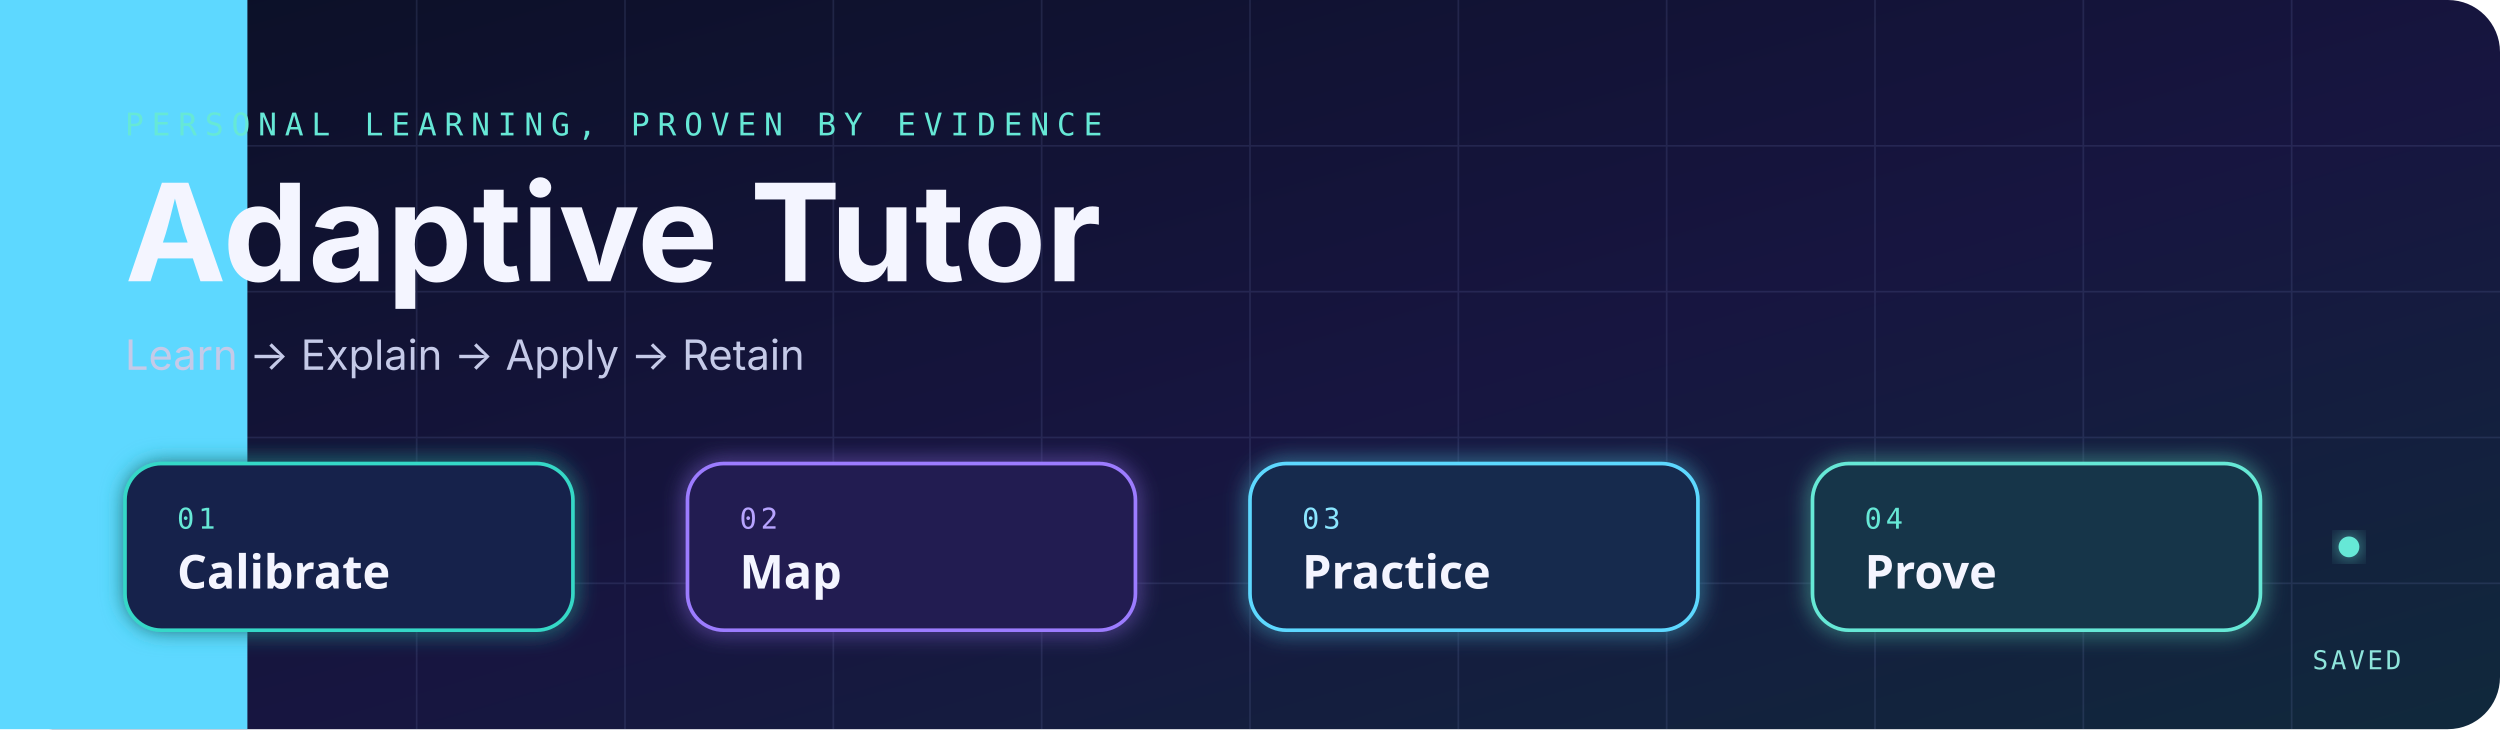
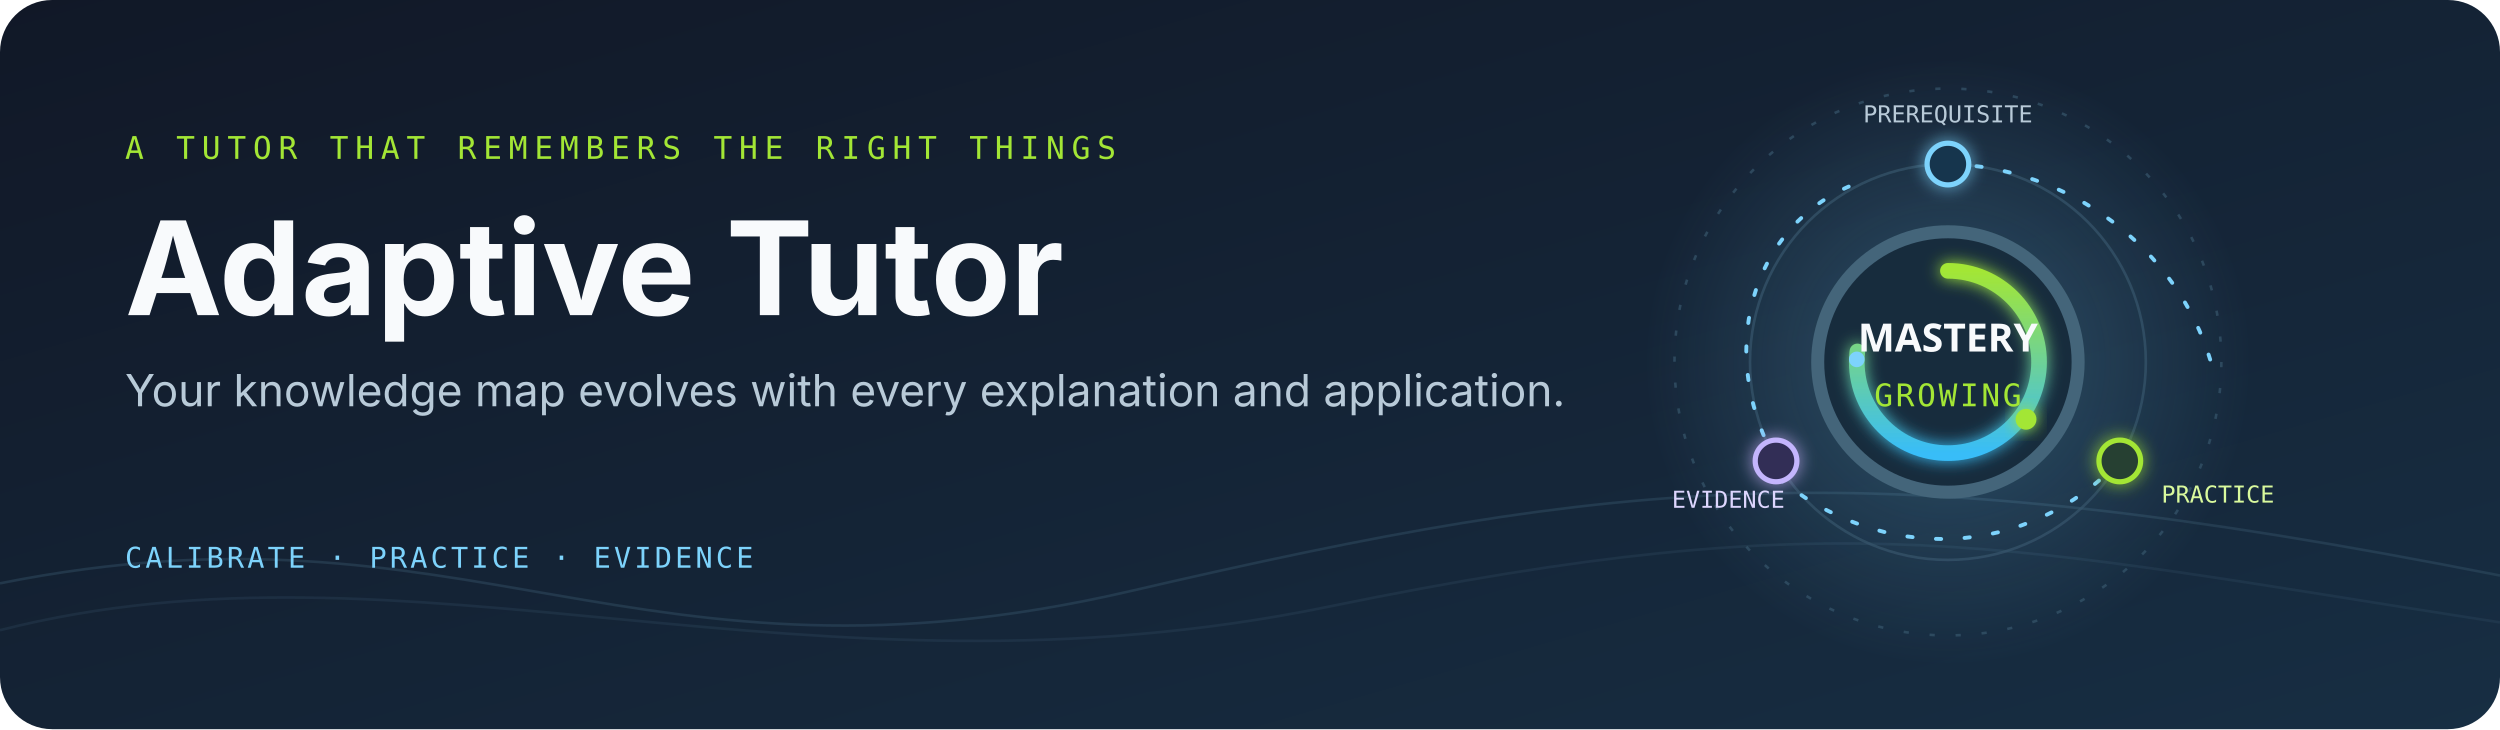
<svg xmlns="http://www.w3.org/2000/svg" viewBox="0 0 960 280" role="img" aria-labelledby="title description">
  <defs>
-     <linearGradient id="background" x1="0" y1="0" x2="1" y2="1">
-       <stop offset="0%" stop-color="#0b1026" />
-       <stop offset="55%" stop-color="#171540" />
-       <stop offset="100%" stop-color="#10293c" />
+     <linearGradient id="sky" x1="0" y1="0" x2="1" y2="1">
+       <stop offset="0%" stop-color="#111827" />
+       <stop offset="100%" stop-color="#172e43" />
    </linearGradient>
-     <linearGradient id="trail" x1="0" y1="0" x2="1" y2="0">
-       <stop offset="0%" stop-color="#36d8c7" />
-       <stop offset="50%" stop-color="#9c7cff" />
-       <stop offset="100%" stop-color="#5dd8ff" />
+     <radialGradient id="halo">
+       <stop offset="0%" stop-color="#7dd3fc" stop-opacity=".25" />
+       <stop offset="100%" stop-color="#7dd3fc" stop-opacity="0" />
+     </radialGradient>
+     <linearGradient id="progress" x1="0" y1="0" x2="1" y2="0">
+       <stop offset="0%" stop-color="#38bdf8" />
+       <stop offset="100%" stop-color="#a3e635" />
    </linearGradient>
-     <filter id="glow" x="-30%" y="-30%" width="160%" height="160%">
-       <feGaussianBlur stdDeviation="4" result="blur" />
+     <filter id="soft-glow" x="-50%" y="-50%" width="200%" height="200%">
+       <feGaussianBlur stdDeviation="3" result="blur" />
      <feMerge>
        <feMergeNode in="blur" />
        <feMergeNode in="SourceGraphic" />
      </feMerge>
    </filter>
    <style>
-       .grid { stroke: #8a9ad9; stroke-width: .65; opacity: .14; }
-       .trail { stroke-dasharray: 7 11; animation: flow 2.8s linear infinite; }
-       .scanner { animation: sweep 5.4s ease-in-out infinite; }
-       .node { transform-box: fill-box; transform-origin: center; }
-       .node-one { animation: breathe 4.8s ease-in-out 0s infinite; }
-       .node-two { animation: breathe 4.8s ease-in-out 1.2s infinite; }
-       .node-three { animation: breathe 4.8s ease-in-out 2.4s infinite; }
-       .node-four { animation: breathe 4.8s ease-in-out 3.6s infinite; }
-       .spark { animation: blink 1.9s ease-in-out infinite; }
-       @keyframes flow { to { stroke-dashoffset: -72; } }
-       @keyframes breathe { 0%, 100% { opacity: .72; } 25%, 45% { opacity: 1; } }
-       @keyframes blink { 0%, 100% { opacity: .45; r: 4; } 50% { opacity: 1; r: 7; } }
-       @keyframes sweep { 0%, 100% { transform: translateX(-100px); opacity: 0; } 14% { opacity: .16; } 55% { transform: translateX(1020px); opacity: .08; } 72% { opacity: 0; } }
+       .signal { stroke: #7dd3fc; stroke-width: 1.5; stroke-linecap: round; stroke-dasharray: 2 9; animation: signal 3.8s linear infinite; }
+       .orbit { transform-box: fill-box; transform-origin: center; animation: orbit 18s linear infinite; }
+       .orbit-reverse { transform-box: fill-box; transform-origin: center; animation: orbit-reverse 25s linear infinite; }
+       .core-ring { stroke-dasharray: 169 220; animation: progress 4.5s ease-in-out infinite alternate; }
+       .learned { animation: learned 3.4s ease-in-out infinite; }
+       .new-node { animation: emerge 5s ease-in-out infinite; }
+       @keyframes orbit { to { transform: rotate(360deg); } }
+       @keyframes orbit-reverse { to { transform: rotate(-360deg); } }
+       @keyframes signal { to { stroke-dashoffset: -88; } }
+       @keyframes progress { from { stroke-dasharray: 110 220; } to { stroke-dasharray: 180 220; } }
+       @keyframes learned { 0%, 100% { opacity: .7; } 50% { opacity: 1; } }
+       @keyframes emerge { 0%, 24%, 100% { opacity: .22; } 42%, 72% { opacity: 1; } }
    </style>
  </defs>
-   <rect width="960" height="280" rx="20" fill="url(#background)" />
-   <g class="grid">
-     <path d="M0 56H960M0 112H960M0 168H960M0 224H960" />
-     <path d="M80 0V280M160 0V280M240 0V280M320 0V280M400 0V280M480 0V280M560 0V280M640 0V280M720 0V280M800 0V280M880 0V280" />
+   <rect width="960" height="280" rx="20" fill="url(#sky)" />
+   <path d="M0 224 C180 188 244 271 434 227 S716 173 960 221" fill="none" stroke="#36556b" stroke-width="1" opacity=".42" />
+   <path d="M0 242 C157 202 310 274 510 233 S766 209 960 239" fill="none" stroke="#36556b" stroke-width="1" opacity=".25" />
+   <text x="48" y="61" fill="#a3e635" font-family="ui-monospace, SFMono-Regular, Menlo, monospace" font-size="12" letter-spacing="2.6">A TUTOR THAT REMEMBERS THE RIGHT THINGS</text>
+   <text x="48" y="121" fill="#f8fafc" font-family="ui-sans-serif, system-ui, -apple-system, &quot;Segoe UI&quot;, sans-serif" font-size="50" font-weight="700">Adaptive Tutor</text>
+   <text x="48" y="156" fill="#b8cad8" font-family="ui-sans-serif, system-ui, -apple-system, &quot;Segoe UI&quot;, sans-serif" font-size="17">Your knowledge map evolves with every explanation and application.</text>
+   <text x="48" y="218" fill="#7dd3fc" font-family="ui-monospace, monospace" font-size="11" letter-spacing="1.2">CALIBRATE  ·  PRACTICE  ·  EVIDENCE</text>
+   <g transform="translate(748 139)">
+     <circle r="116" fill="url(#halo)" />
+     <circle r="76" fill="none" stroke="#36556b" stroke-width="1" opacity=".72" />
+     <circle r="105" fill="none" stroke="#36556b" stroke-width="1" stroke-dasharray="2 8" opacity=".7" />
+     <g class="orbit">
+       <path class="signal" d="M0 -76 C46 -75 88 -44 101 0" fill="none" />
+       <circle cx="0" cy="-76" r="8" fill="#18364d" stroke="#7dd3fc" stroke-width="2" filter="url(#soft-glow)" />
+       <text x="0" y="-92" text-anchor="middle" fill="#b8cad8" font-family="ui-monospace, monospace" font-size="9">PREREQUISITE</text>
+     </g>
+     <g class="orbit-reverse">
+       <path class="signal" d="M66 38 C31 75 -25 79 -67 43" fill="none" />
+       <circle cx="66" cy="38" r="8" fill="#283f32" stroke="#a3e635" stroke-width="2" filter="url(#soft-glow)" />
+       <text x="82" y="54" fill="#d9f99d" font-family="ui-monospace, monospace" font-size="9">PRACTICE</text>
+     </g>
+     <g class="orbit">
+       <path class="signal" d="M-66 38 C-91 -7 -73 -57 -31 -70" fill="none" />
+       <circle cx="-66" cy="38" r="8" fill="#322e57" stroke="#c4b5fd" stroke-width="2" filter="url(#soft-glow)" />
+       <text x="-106" y="56" fill="#ddd6fe" font-family="ui-monospace, monospace" font-size="9">EVIDENCE</text>
+     </g>
+     <circle r="50" fill="#172c3d" stroke="#44657a" stroke-width="5" />
+     <circle class="core-ring" r="35" fill="none" stroke="url(#progress)" stroke-width="6" stroke-linecap="round" transform="rotate(-90)" filter="url(#soft-glow)" />
+     <text y="-4" text-anchor="middle" fill="#f8fafc" font-family="ui-sans-serif, system-ui, sans-serif" font-size="15" font-weight="700">MASTERY</text>
+     <text y="17" text-anchor="middle" fill="#a3e635" font-family="ui-monospace, monospace" font-size="12" letter-spacing="1">GROWING</text>
+     <circle class="learned" cx="-35" cy="-1" r="3" fill="#7dd3fc" />
+     <circle class="new-node" cx="30" cy="22" r="4" fill="#a3e635" filter="url(#soft-glow)" />
  </g>
-   <rect class="scanner" x="0" y="0" width="95" height="280" fill="#5dd8ff" />
-   <text x="48" y="52" fill="#66e8d6" font-family="ui-monospace, SFMono-Regular, Menlo, monospace" font-size="12" letter-spacing="3">PERSONAL LEARNING, PROVEN BY EVIDENCE</text>
-   <text x="48" y="108" fill="#f4f5ff" font-family="ui-sans-serif, system-ui, -apple-system, &quot;Segoe UI&quot;, sans-serif" font-size="52" font-weight="700">Adaptive Tutor</text>
-   <text x="48" y="142" fill="#c5cae8" font-family="ui-sans-serif, system-ui, -apple-system, &quot;Segoe UI&quot;, sans-serif" font-size="16">Learn → Explain → Apply → Retain</text>
-   <path class="trail" d="M134 210 H266 M350 210 H482 M566 210 H698" fill="none" stroke="url(#trail)" stroke-width="2.5" stroke-linecap="round" />
-   <g class="node node-one" filter="url(#glow)">
-     <rect x="48" y="178" width="172" height="64" rx="14" fill="#18234b" stroke="#36d8c7" stroke-width="1.4" />
-     <text x="68" y="203" fill="#66e8d6" font-family="ui-monospace, monospace" font-size="11" letter-spacing="1.5">01</text>
-     <text x="68" y="226" fill="#f4f5ff" font-family="ui-sans-serif, system-ui, sans-serif" font-size="18" font-weight="650">Calibrate</text>
-   </g>
-   <g class="node node-two" filter="url(#glow)">
-     <rect x="264" y="178" width="172" height="64" rx="14" fill="#241d51" stroke="#9c7cff" stroke-width="1.4" />
-     <text x="284" y="203" fill="#b7a4ff" font-family="ui-monospace, monospace" font-size="11" letter-spacing="1.5">02</text>
-     <text x="284" y="226" fill="#f4f5ff" font-family="ui-sans-serif, system-ui, sans-serif" font-size="18" font-weight="650">Map</text>
-   </g>
-   <g class="node node-three" filter="url(#glow)">
-     <rect x="480" y="178" width="172" height="64" rx="14" fill="#17294d" stroke="#5dd8ff" stroke-width="1.4" />
-     <text x="500" y="203" fill="#8ae6ff" font-family="ui-monospace, monospace" font-size="11" letter-spacing="1.5">03</text>
-     <text x="500" y="226" fill="#f4f5ff" font-family="ui-sans-serif, system-ui, sans-serif" font-size="18" font-weight="650">Practice</text>
-   </g>
-   <g class="node node-four" filter="url(#glow)">
-     <rect x="696" y="178" width="172" height="64" rx="14" fill="#18354a" stroke="#66e8d6" stroke-width="1.4" />
-     <text x="716" y="203" fill="#66e8d6" font-family="ui-monospace, monospace" font-size="11" letter-spacing="1.5">04</text>
-     <text x="716" y="226" fill="#f4f5ff" font-family="ui-sans-serif, system-ui, sans-serif" font-size="18" font-weight="650">Prove</text>
-   </g>
-   <circle class="spark" cx="902" cy="210" r="4" fill="#66e8d6" filter="url(#glow)" />
-   <text x="888" y="257" fill="#8ee5db" font-family="ui-monospace, monospace" font-size="10" letter-spacing="1">SAVED</text>
</svg>
